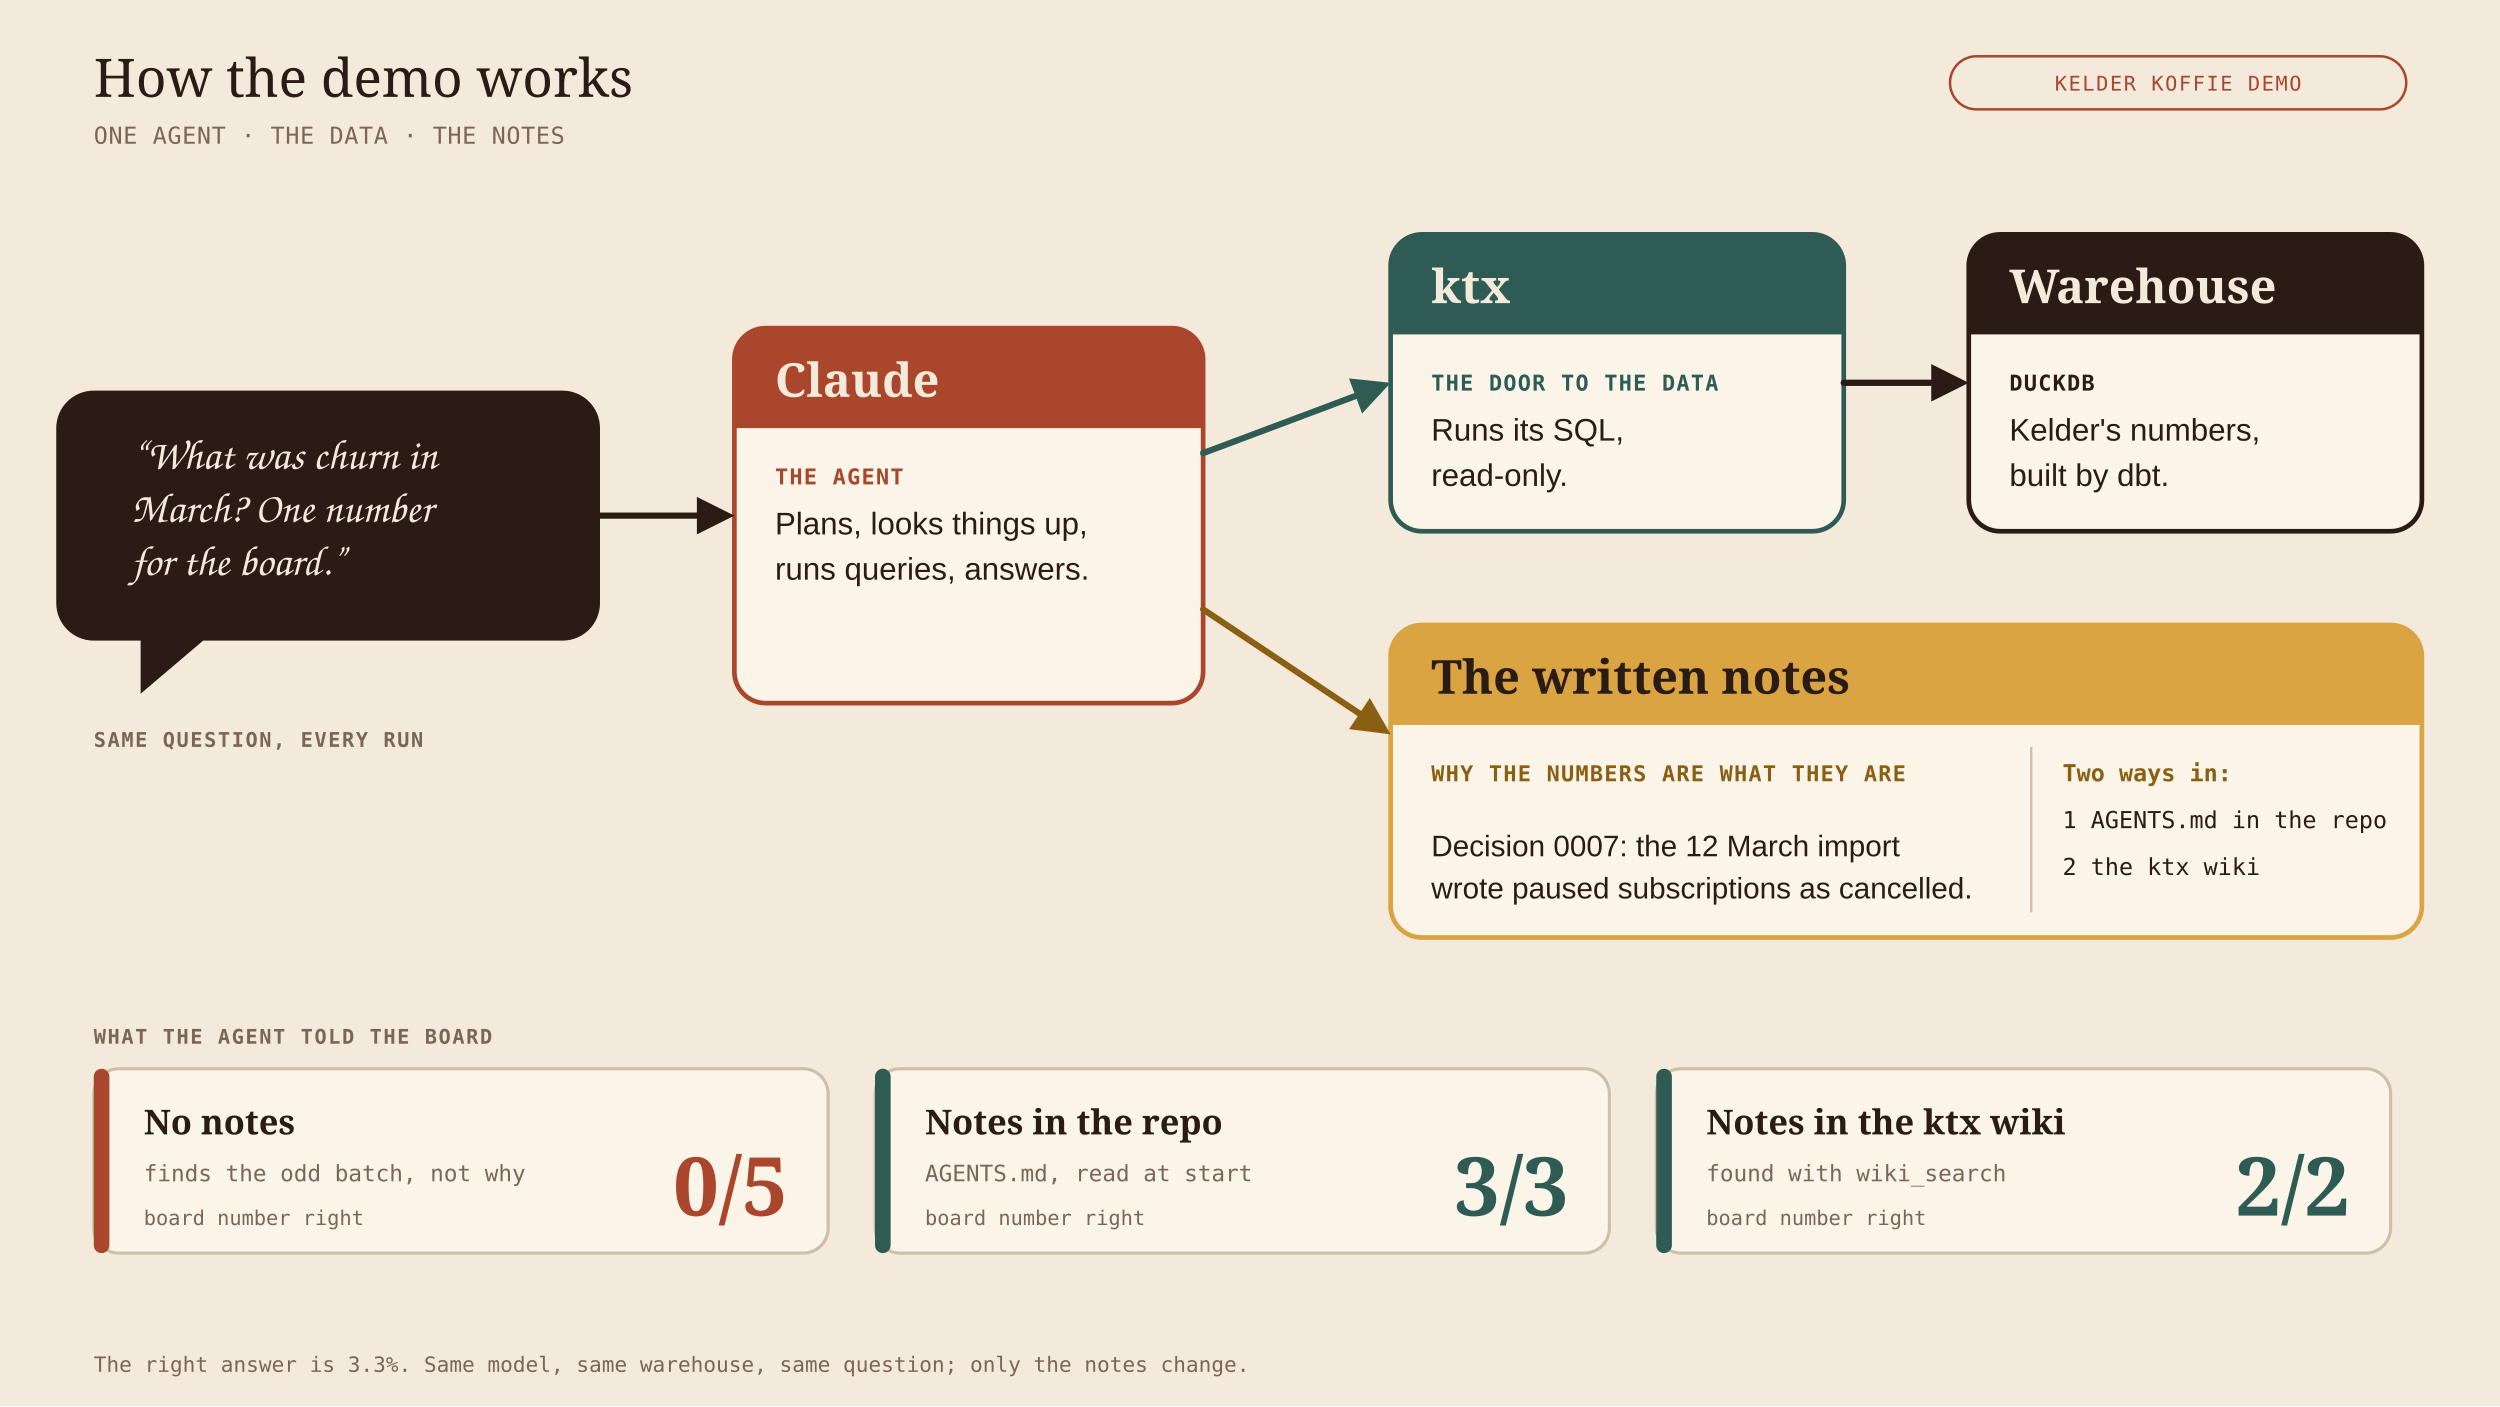
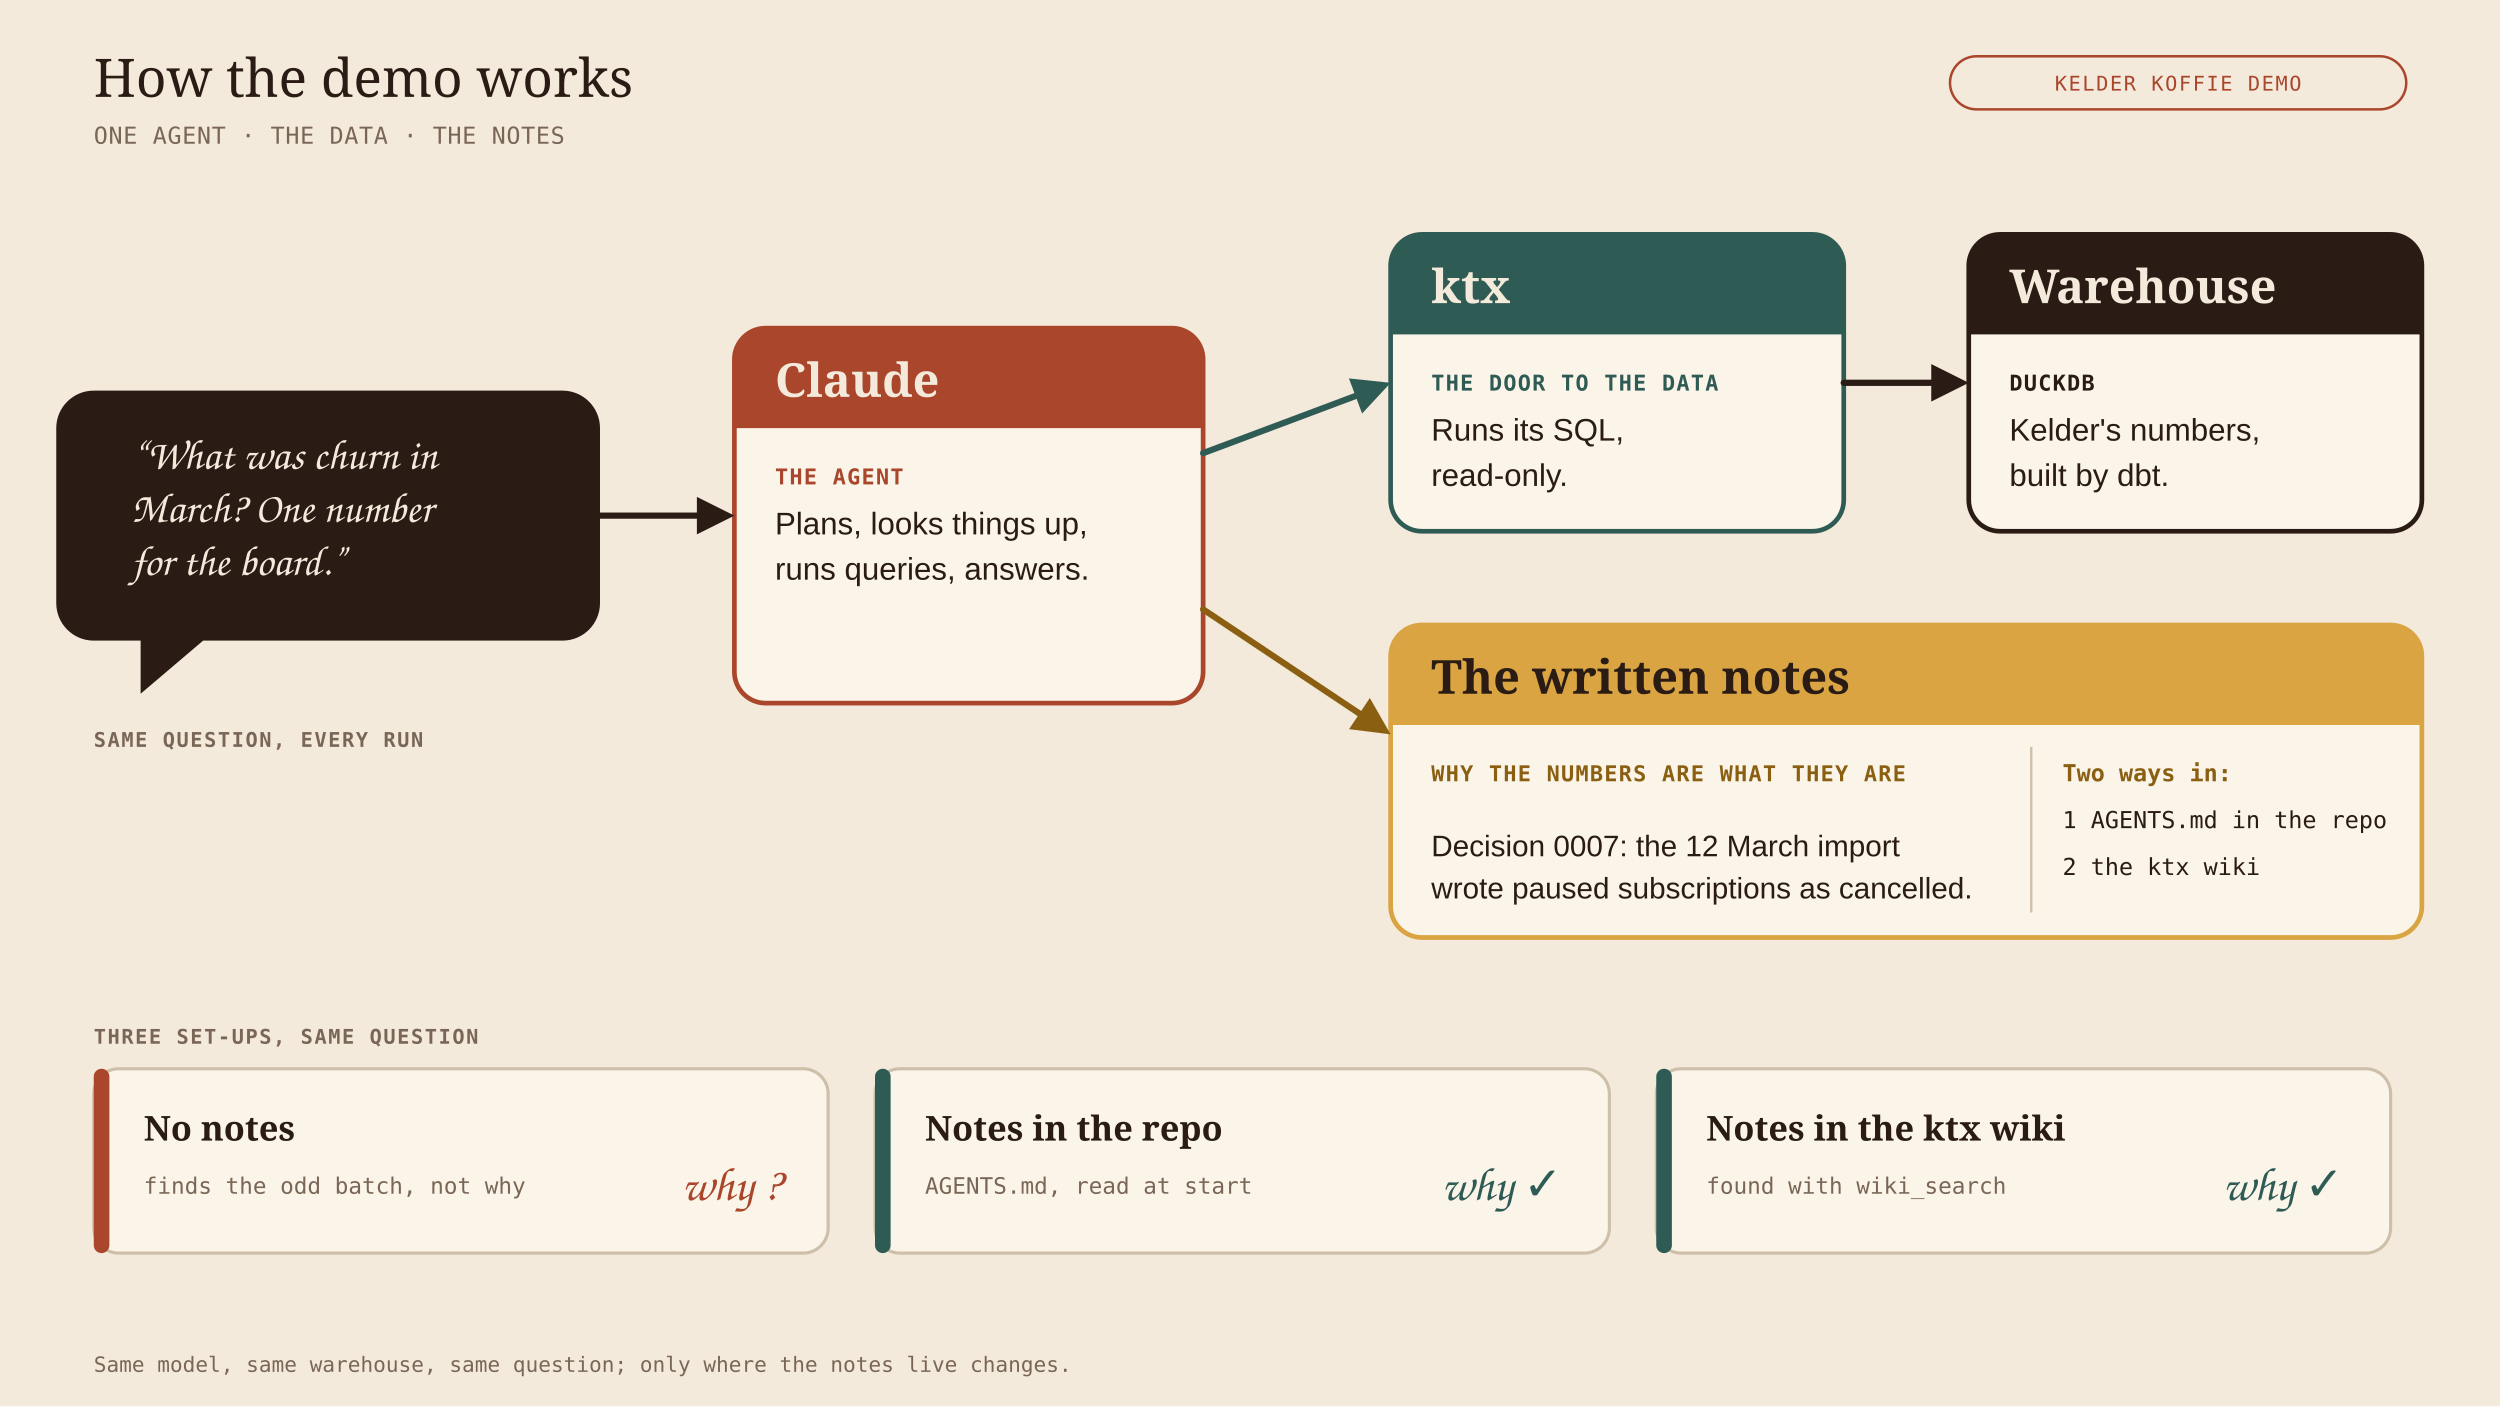
<svg xmlns="http://www.w3.org/2000/svg" viewBox="0 0 1600 900" role="img" aria-label="How the demo works">
  <rect width="1600" height="900" fill="#F4EADB" />
  <text x="60" y="62" font-family="Fraunces, Georgia, serif" font-size="34" fill="#2A1C15" font-weight="500" text-anchor="start" font-style="normal">How the demo works</text>
  <text x="60" y="92" font-family="'JetBrains Mono', Menlo, monospace" font-size="15" fill="#7A6656" font-weight="400" text-anchor="start" font-style="normal" letter-spacing="0.4">ONE AGENT · THE DATA · THE NOTES</text>
  <g transform="translate(1540,58)">
    <rect x="-292" y="-22" width="292" height="34" rx="17" fill="none" stroke="#A9462B" stroke-width="1.6" />
    <text x="-146" y="0" font-family="'JetBrains Mono', Menlo, monospace" font-size="13" fill="#A9462B" font-weight="500" text-anchor="middle" font-style="normal" letter-spacing="1">KELDER KOFFIE DEMO</text>
  </g>
  <path d="M60 250h300a24 24 0 0 1 24 24v112a24 24 0 0 1 -24 24h-230l-40 34v-34h-30a24 24 0 0 1 -24 -24v-112a24 24 0 0 1 24 -24z" fill="#2A1C15" />
  <text x="84" y="300" font-family="Caveat, 'Bradley Hand', cursive" font-size="27" fill="#F4EADB" font-weight="400" text-anchor="start" font-style="normal">“What was churn in</text>
  <text x="84" y="334" font-family="Caveat, 'Bradley Hand', cursive" font-size="27" fill="#F4EADB" font-weight="400" text-anchor="start" font-style="normal">March? One number</text>
  <text x="84" y="368" font-family="Caveat, 'Bradley Hand', cursive" font-size="27" fill="#F4EADB" font-weight="400" text-anchor="start" font-style="normal">for the board.”</text>
  <text x="60" y="478" font-family="'JetBrains Mono', Menlo, monospace" font-size="13" fill="#7A6656" font-weight="600" text-anchor="start" font-style="normal" letter-spacing="1">SAME QUESTION, EVERY RUN</text>
  <rect x="470" y="210" width="300" height="240" rx="20" fill="#FAF4E9" stroke="#A9462B" stroke-width="3" />
  <path d="M470 230a20 20 0 0 1 20 -20h260a20 20 0 0 1 20 20v44h-300z" fill="#A9462B" />
  <text x="496" y="254" font-family="Fraunces, Georgia, serif" font-size="30" fill="#F4EADB" font-weight="600" text-anchor="start" font-style="normal">Claude</text>
  <text x="496" y="310" font-family="'JetBrains Mono', Menlo, monospace" font-size="14" fill="#A9462B" font-weight="700" text-anchor="start" font-style="normal" letter-spacing="0.8">THE AGENT</text>
  <text x="496" y="342" font-family="'Instrument Sans', 'Helvetica Neue', Arial, sans-serif" font-size="20" fill="#2A1C15" font-weight="400" text-anchor="start" font-style="normal">Plans, looks things up,</text>
  <text x="496" y="371" font-family="'Instrument Sans', 'Helvetica Neue', Arial, sans-serif" font-size="20" fill="#2A1C15" font-weight="400" text-anchor="start" font-style="normal">runs queries, answers.</text>
  <line x1="384" y1="330" x2="450.0" y2="330.0" stroke="#2A1C15" stroke-width="4" stroke-linecap="round" />
  <path d="M470 330L446.0 342.0L446.0 318.0Z" fill="#2A1C15" />
  <rect x="890" y="150" width="290" height="190" rx="20" fill="#FAF4E9" stroke="#2F5B55" stroke-width="3" />
  <path d="M890 170a20 20 0 0 1 20 -20h250a20 20 0 0 1 20 20v44h-290z" fill="#2F5B55" />
  <text x="916" y="194" font-family="Fraunces, Georgia, serif" font-size="30" fill="#F4EADB" font-weight="600" text-anchor="start" font-style="normal">ktx</text>
  <text x="916" y="250" font-family="'JetBrains Mono', Menlo, monospace" font-size="14" fill="#2F5B55" font-weight="700" text-anchor="start" font-style="normal" letter-spacing="0.8">THE DOOR TO THE DATA</text>
  <text x="916" y="282" font-family="'Instrument Sans', 'Helvetica Neue', Arial, sans-serif" font-size="20" fill="#2A1C15" font-weight="400" text-anchor="start" font-style="normal">Runs its SQL,</text>
  <text x="916" y="311" font-family="'Instrument Sans', 'Helvetica Neue', Arial, sans-serif" font-size="20" fill="#2A1C15" font-weight="400" text-anchor="start" font-style="normal">read-only.</text>
  <rect x="1260" y="150" width="290" height="190" rx="20" fill="#FAF4E9" stroke="#2A1C15" stroke-width="3" />
  <path d="M1260 170a20 20 0 0 1 20 -20h250a20 20 0 0 1 20 20v44h-290z" fill="#2A1C15" />
  <text x="1286" y="194" font-family="Fraunces, Georgia, serif" font-size="30" fill="#F4EADB" font-weight="600" text-anchor="start" font-style="normal">Warehouse</text>
  <text x="1286" y="250" font-family="'JetBrains Mono', Menlo, monospace" font-size="14" fill="#2A1C15" font-weight="700" text-anchor="start" font-style="normal" letter-spacing="0.8">DUCKDB</text>
  <text x="1286" y="282" font-family="'Instrument Sans', 'Helvetica Neue', Arial, sans-serif" font-size="20" fill="#2A1C15" font-weight="400" text-anchor="start" font-style="normal">Kelder's numbers,</text>
  <text x="1286" y="311" font-family="'Instrument Sans', 'Helvetica Neue', Arial, sans-serif" font-size="20" fill="#2A1C15" font-weight="400" text-anchor="start" font-style="normal">built by dbt.</text>
  <line x1="770" y1="290" x2="871.273" y2="252.022" stroke="#2F5B55" stroke-width="4" stroke-linecap="round" />
  <path d="M890 245L871.742 264.663L863.315 242.191Z" fill="#2F5B55" />
  <line x1="1180" y1="245" x2="1240.0" y2="245.0" stroke="#2A1C15" stroke-width="4" stroke-linecap="round" />
  <path d="M1260 245L1236.0 257.0L1236.0 233.0Z" fill="#2A1C15" />
  <rect x="890" y="400" width="660" height="200" rx="20" fill="#FAF4E9" stroke="#D9A441" stroke-width="3" />
  <path d="M890 420a20 20 0 0 1 20 -20h620a20 20 0 0 1 20 20v44h-660z" fill="#D9A441" />
  <text x="916" y="444" font-family="Fraunces, Georgia, serif" font-size="30" fill="#2A1C15" font-weight="600" text-anchor="start" font-style="normal">The written notes</text>
  <text x="916" y="500" font-family="'JetBrains Mono', Menlo, monospace" font-size="14" fill="#8A5F12" font-weight="700" text-anchor="start" font-style="normal" letter-spacing="0.8">WHY THE NUMBERS ARE WHAT THEY ARE</text>
  <text x="916" y="548" font-family="'Instrument Sans', 'Helvetica Neue', Arial, sans-serif" font-size="19" fill="#2A1C15" font-weight="400" text-anchor="start" font-style="normal">Decision 0007: the 12 March import</text>
  <text x="916" y="575" font-family="'Instrument Sans', 'Helvetica Neue', Arial, sans-serif" font-size="19" fill="#2A1C15" font-weight="400" text-anchor="start" font-style="normal">wrote paused subscriptions as cancelled.</text>
  <line x1="1300" y1="478" x2="1300" y2="584" stroke="#CDBFA9" stroke-width="1.5" />
  <text x="1320" y="500" font-family="'JetBrains Mono', Menlo, monospace" font-size="15" fill="#8A5F12" font-weight="700" text-anchor="start" font-style="normal">Two ways in:</text>
  <text x="1320" y="530" font-family="'JetBrains Mono', Menlo, monospace" font-size="15" fill="#2A1C15" font-weight="400" text-anchor="start" font-style="normal">1  AGENTS.md in the repo</text>
  <text x="1320" y="560" font-family="'JetBrains Mono', Menlo, monospace" font-size="15" fill="#2A1C15" font-weight="400" text-anchor="start" font-style="normal">2  the ktx wiki</text>
  <line x1="770" y1="390" x2="873.359" y2="458.906" stroke="#8A5F12" stroke-width="4" stroke-linecap="round" />
  <path d="M890 470L863.374 466.672L876.687 446.703Z" fill="#8A5F12" />
-   <text x="60" y="668" font-family="'JetBrains Mono', Menlo, monospace" font-size="13" fill="#7A6656" font-weight="600" text-anchor="start" font-style="normal" letter-spacing="1">WHAT THE AGENT TOLD THE BOARD</text>
+   <text x="60" y="668" font-family="'JetBrains Mono', Menlo, monospace" font-size="13" fill="#7A6656" font-weight="600" text-anchor="start" font-style="normal" letter-spacing="1">THREE SET-UPS, SAME QUESTION</text>
  <rect x="60" y="684" width="470" height="118" rx="16" fill="#FAF4E9" stroke="#CDBFA9" stroke-width="2" />
  <rect x="60" y="684" width="10" height="118" rx="5" fill="#A9462B" />
-   <text x="92" y="726" font-family="Fraunces, Georgia, serif" font-size="22" fill="#2A1C15" font-weight="600" text-anchor="start" font-style="normal">No notes</text>
-   <text x="92" y="756" font-family="'JetBrains Mono', Menlo, monospace" font-size="14.5" fill="#7A6656" font-weight="400" text-anchor="start" font-style="normal">finds the odd batch, not why</text>
-   <text x="92" y="784" font-family="'JetBrains Mono', Menlo, monospace" font-size="13" fill="#7A6656" font-weight="400" text-anchor="start" font-style="normal">board number right</text>
-   <text x="504" y="778" font-family="Fraunces, Georgia, serif" font-size="52" fill="#A9462B" font-weight="600" text-anchor="end" font-style="normal">0/5</text>
+   <text x="92" y="730" font-family="Fraunces, Georgia, serif" font-size="22" fill="#2A1C15" font-weight="600" text-anchor="start" font-style="normal">No notes</text>
+   <text x="92" y="764" font-family="'JetBrains Mono', Menlo, monospace" font-size="14.5" fill="#7A6656" font-weight="400" text-anchor="start" font-style="normal">finds the odd batch, not why</text>
+   <text x="500" y="768" font-family="Caveat, 'Bradley Hand', cursive" font-size="30" fill="#A9462B" font-weight="600" text-anchor="end" font-style="normal">why ?</text>
  <rect x="560" y="684" width="470" height="118" rx="16" fill="#FAF4E9" stroke="#CDBFA9" stroke-width="2" />
  <rect x="560" y="684" width="10" height="118" rx="5" fill="#2F5B55" />
-   <text x="592" y="726" font-family="Fraunces, Georgia, serif" font-size="22" fill="#2A1C15" font-weight="600" text-anchor="start" font-style="normal">Notes in the repo</text>
-   <text x="592" y="756" font-family="'JetBrains Mono', Menlo, monospace" font-size="14.5" fill="#7A6656" font-weight="400" text-anchor="start" font-style="normal">AGENTS.md, read at start</text>
-   <text x="592" y="784" font-family="'JetBrains Mono', Menlo, monospace" font-size="13" fill="#7A6656" font-weight="400" text-anchor="start" font-style="normal">board number right</text>
-   <text x="1004" y="778" font-family="Fraunces, Georgia, serif" font-size="52" fill="#2F5B55" font-weight="600" text-anchor="end" font-style="normal">3/3</text>
+   <text x="592" y="730" font-family="Fraunces, Georgia, serif" font-size="22" fill="#2A1C15" font-weight="600" text-anchor="start" font-style="normal">Notes in the repo</text>
+   <text x="592" y="764" font-family="'JetBrains Mono', Menlo, monospace" font-size="14.5" fill="#7A6656" font-weight="400" text-anchor="start" font-style="normal">AGENTS.md, read at start</text>
+   <text x="1000" y="768" font-family="Caveat, 'Bradley Hand', cursive" font-size="30" fill="#2F5B55" font-weight="600" text-anchor="end" font-style="normal">why ✓</text>
  <rect x="1060" y="684" width="470" height="118" rx="16" fill="#FAF4E9" stroke="#CDBFA9" stroke-width="2" />
  <rect x="1060" y="684" width="10" height="118" rx="5" fill="#2F5B55" />
-   <text x="1092" y="726" font-family="Fraunces, Georgia, serif" font-size="22" fill="#2A1C15" font-weight="600" text-anchor="start" font-style="normal">Notes in the ktx wiki</text>
-   <text x="1092" y="756" font-family="'JetBrains Mono', Menlo, monospace" font-size="14.5" fill="#7A6656" font-weight="400" text-anchor="start" font-style="normal">found with wiki_search</text>
-   <text x="1092" y="784" font-family="'JetBrains Mono', Menlo, monospace" font-size="13" fill="#7A6656" font-weight="400" text-anchor="start" font-style="normal">board number right</text>
-   <text x="1504" y="778" font-family="Fraunces, Georgia, serif" font-size="52" fill="#2F5B55" font-weight="600" text-anchor="end" font-style="normal">2/2</text>
-   <text x="60" y="878" font-family="'JetBrains Mono', Menlo, monospace" font-size="13.5" fill="#7A6656" font-weight="400" text-anchor="start" font-style="normal">The right answer is 3.3%. Same model, same warehouse, same question; only the notes change.</text>
+   <text x="1092" y="730" font-family="Fraunces, Georgia, serif" font-size="22" fill="#2A1C15" font-weight="600" text-anchor="start" font-style="normal">Notes in the ktx wiki</text>
+   <text x="1092" y="764" font-family="'JetBrains Mono', Menlo, monospace" font-size="14.5" fill="#7A6656" font-weight="400" text-anchor="start" font-style="normal">found with wiki_search</text>
+   <text x="1500" y="768" font-family="Caveat, 'Bradley Hand', cursive" font-size="30" fill="#2F5B55" font-weight="600" text-anchor="end" font-style="normal">why ✓</text>
+   <text x="60" y="878" font-family="'JetBrains Mono', Menlo, monospace" font-size="13.5" fill="#7A6656" font-weight="400" text-anchor="start" font-style="normal">Same model, same warehouse, same question; only where the notes live changes.</text>
</svg>
